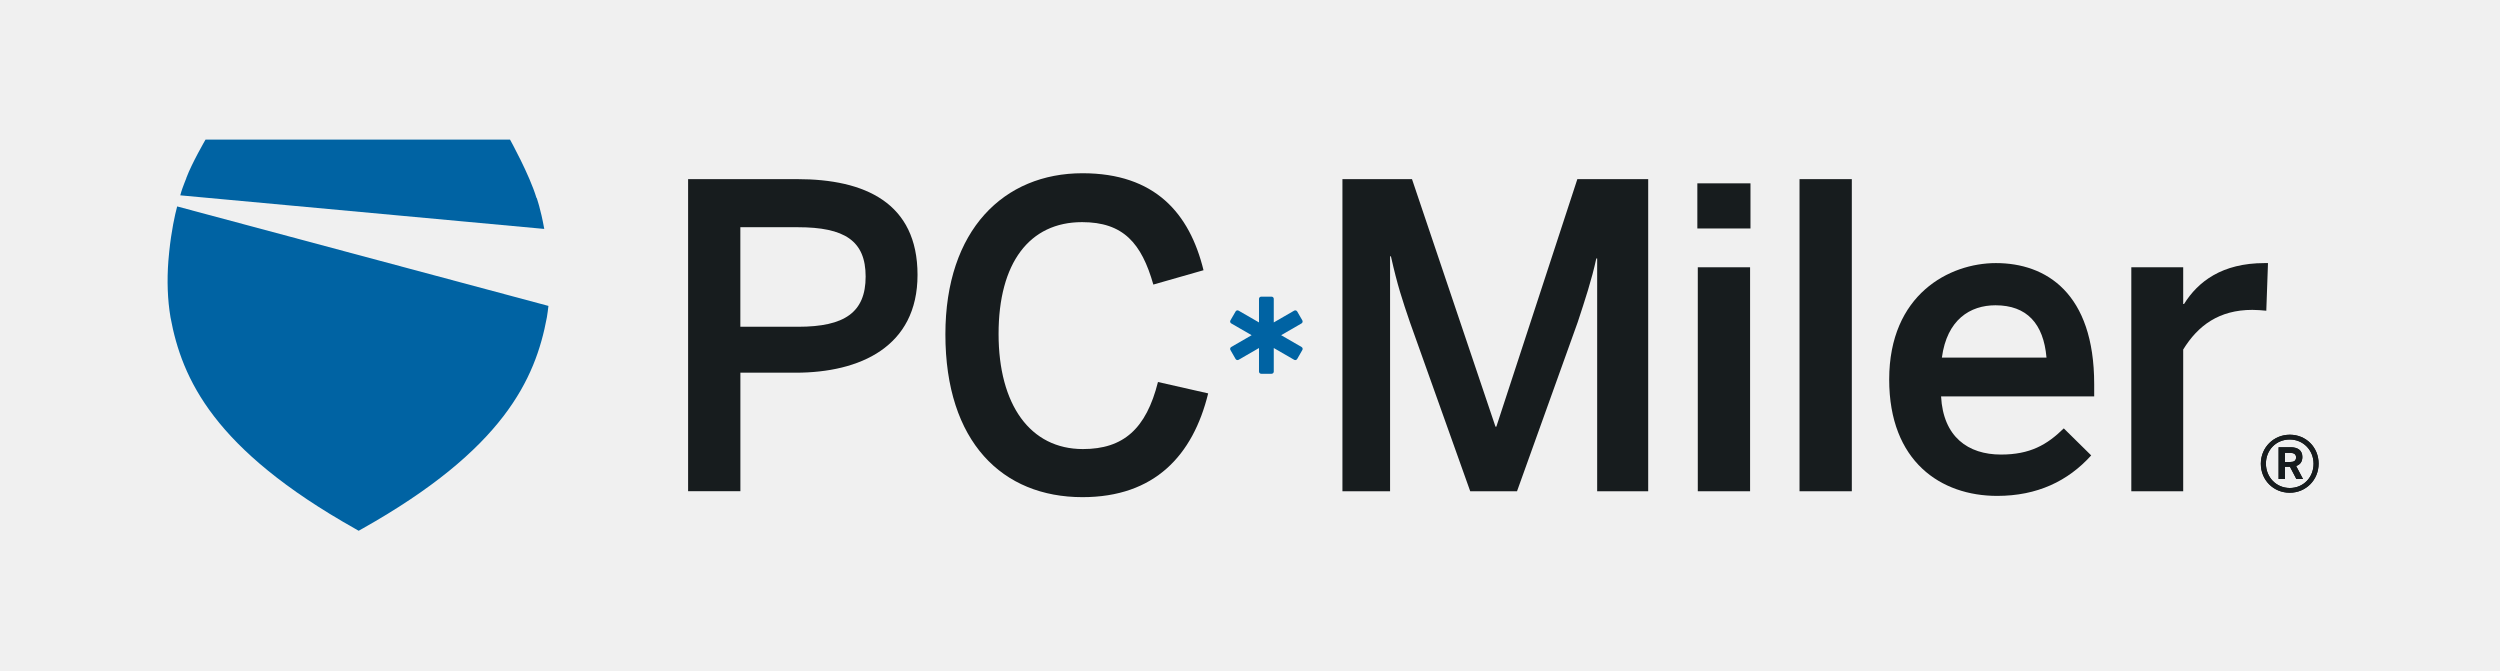
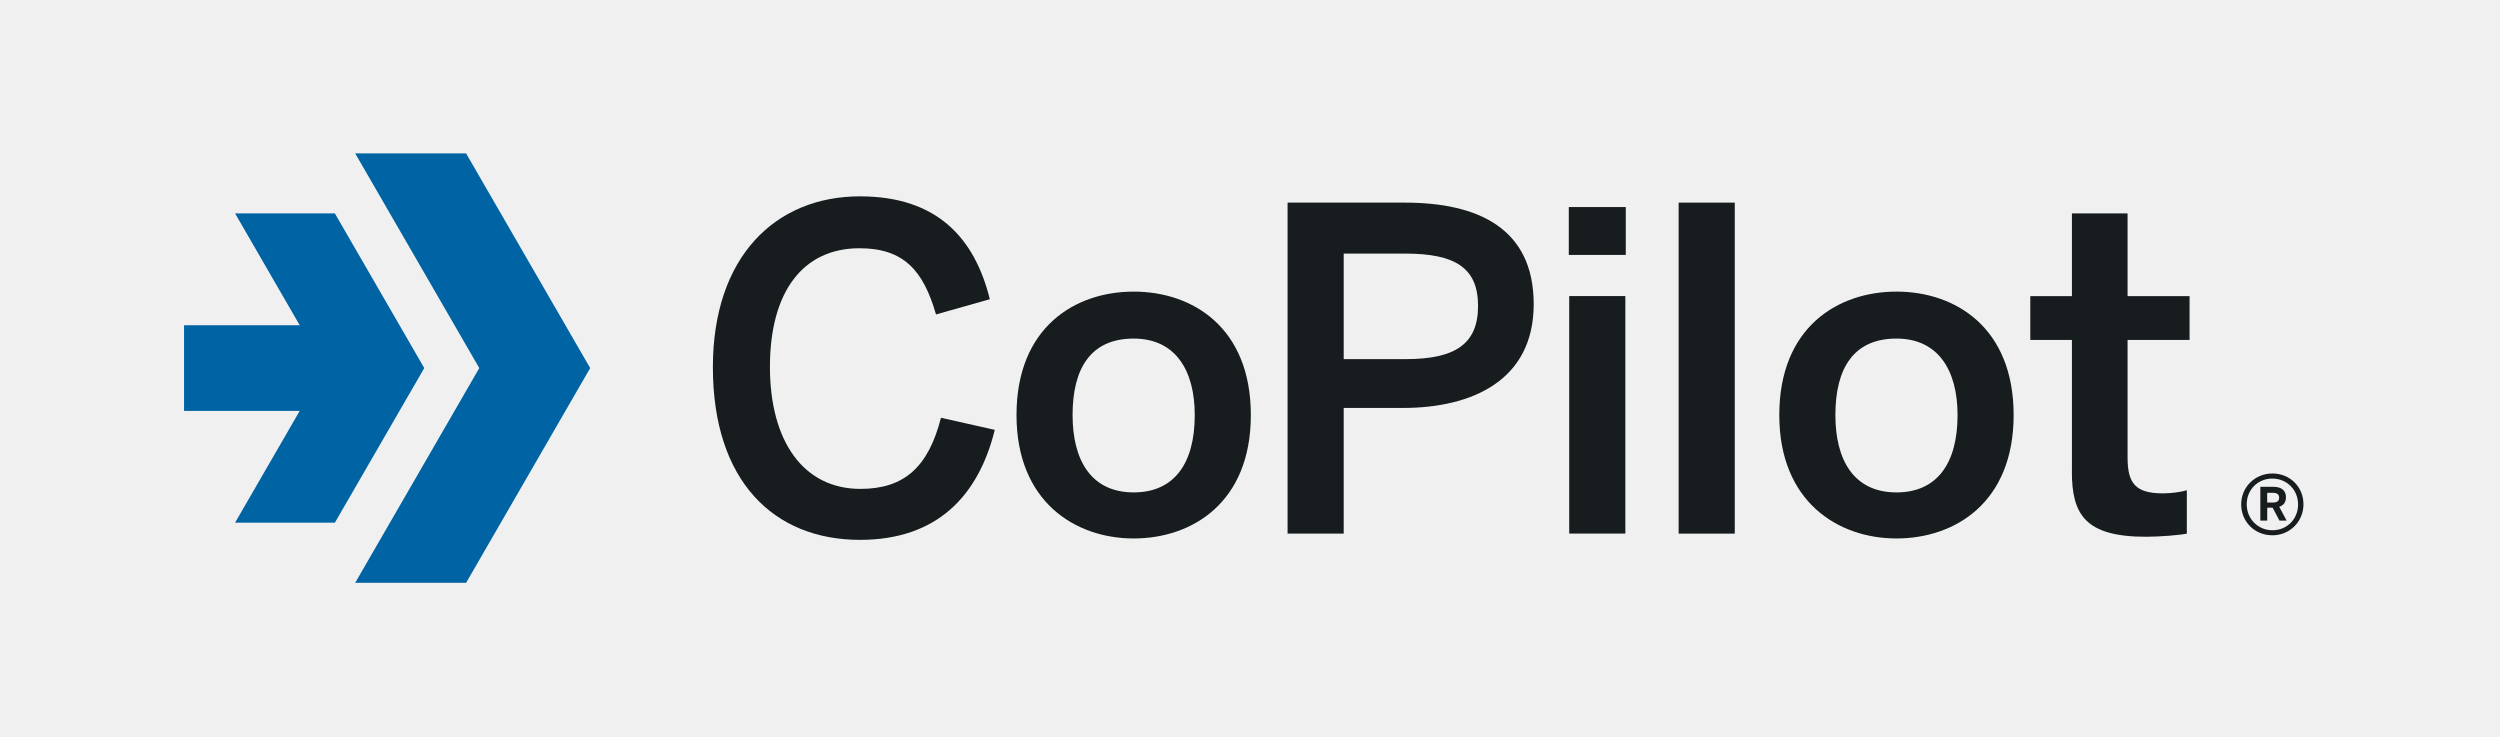
- <svg xmlns="http://www.w3.org/2000/svg" width="179" height="48" viewBox="0 0 179 48" fill="none">
-   <g clip-path="url(#clip0_2337_63115)">
-     <path d="M12.685 14.78C12.518 15.406 12.275 16.506 12.116 18.022V18.025C12.096 18.239 12.074 18.456 12.055 18.683C11.949 20.081 11.994 21.459 12.208 22.721C13.03 27.149 15.309 32.166 25.415 37.85C25.505 37.901 25.591 37.952 25.681 38.003C25.77 37.952 25.857 37.904 25.946 37.853C36.052 32.172 38.331 27.152 39.156 22.724C39.201 22.456 39.236 22.181 39.268 21.903L12.685 14.78Z" fill="#0063A3" />
-     <path d="M38.968 16.391C38.712 14.946 38.424 14.162 38.424 14.162L38.411 14.169C37.916 12.516 36.519 9.997 36.519 9.997H14.715C14.715 9.997 13.746 11.662 13.346 12.727C13.343 12.74 13.343 12.749 13.34 12.759C13.241 13.015 13.148 13.235 13.059 13.491C13.011 13.619 12.953 13.817 12.908 13.986L38.971 16.391H38.968Z" fill="#0063A3" />
-     <path d="M93.191 24.844L91.73 24L93.191 23.156C93.264 23.111 93.29 23.019 93.249 22.942L92.878 22.299C92.833 22.226 92.74 22.2 92.663 22.242L91.202 23.086V21.398C91.202 21.311 91.132 21.241 91.046 21.241H90.301C90.214 21.241 90.144 21.311 90.144 21.398V23.086L88.683 22.242C88.609 22.197 88.514 22.226 88.469 22.299L88.098 22.942C88.053 23.015 88.082 23.111 88.156 23.156L89.617 24L88.156 24.844C88.082 24.889 88.056 24.982 88.098 25.058L88.469 25.704C88.514 25.778 88.606 25.803 88.683 25.762L90.144 24.918V26.606C90.144 26.692 90.214 26.762 90.301 26.762H91.046C91.132 26.762 91.202 26.692 91.202 26.606V24.918L92.663 25.762C92.737 25.806 92.833 25.778 92.878 25.704L93.249 25.058C93.293 24.985 93.268 24.889 93.191 24.844Z" fill="#0063A3" />
-     <path d="M49.268 35.174V12.826H57.088C61.919 12.826 65.695 14.517 65.695 19.681C65.695 24.844 61.558 26.685 56.967 26.685H53.012V35.17H49.268V35.174ZM53.012 23.396H57.149C60.471 23.396 61.98 22.369 61.98 19.802C61.98 17.235 60.471 16.269 57.117 16.269H53.009V23.396H53.012Z" fill="#171C1E" />
-     <path d="M67.69 23.939C67.69 16.452 71.888 12.404 77.505 12.404C82.7 12.404 85.175 15.272 86.172 19.348L82.579 20.375C81.735 17.414 80.433 15.905 77.476 15.905C73.7 15.905 71.498 18.834 71.498 23.907C71.498 28.981 73.761 32.153 77.537 32.153C80.437 32.153 82.067 30.704 82.911 27.351L86.505 28.166C85.418 32.606 82.668 35.596 77.505 35.596C71.766 35.596 67.69 31.641 67.69 23.939Z" fill="#171C1E" />
-     <path d="M96.118 35.174V12.826H101.099L107.077 30.551H107.138L112.938 12.826H118.011V35.174H114.357V18.504H114.296C113.964 20.045 113.481 21.493 112.966 23.063L108.618 35.174H105.268L100.948 23.063C100.405 21.461 100.072 20.496 99.59 18.354H99.529V35.174H96.118Z" fill="#171C1E" />
-     <path d="M121.53 16.359V13.127H125.334V16.359H121.53ZM121.562 35.174V19.137H125.306V35.174H121.562Z" fill="#171C1E" />
-     <path d="M128.846 35.174V12.826H132.59V35.174H128.846Z" fill="#171C1E" />
-     <path d="M135.266 27.172C135.266 21.072 139.585 18.837 142.907 18.837C146.501 18.837 149.944 20.982 149.944 27.504V28.38H138.981C139.131 31.28 140.915 32.546 143.268 32.546C145.353 32.546 146.561 31.852 147.767 30.672L149.73 32.607C148.067 34.448 145.864 35.506 142.997 35.506C138.981 35.506 135.266 33.061 135.266 27.172ZM146.529 25.602C146.318 23.156 145.11 21.858 142.875 21.858C141.062 21.858 139.403 22.884 139.039 25.602H146.526H146.529Z" fill="#171C1E" />
-     <path d="M152.602 35.174V19.137H156.317V21.765H156.378C157.375 20.164 159.095 18.837 162.145 18.837H162.388L162.267 22.248C162.085 22.219 161.48 22.187 161.269 22.187C158.884 22.187 157.375 23.306 156.317 25.026V35.174H152.602Z" fill="#171C1E" />
-     <path d="M161.875 33.204C161.875 32.041 162.79 31.126 163.954 31.126C165.117 31.126 166.013 32.031 166.013 33.195C166.013 34.359 165.108 35.279 163.944 35.279C162.78 35.279 161.875 34.375 161.875 33.201V33.204ZM165.651 33.204C165.651 32.229 164.91 31.468 163.941 31.468C162.972 31.468 162.24 32.22 162.24 33.195C162.24 34.17 162.982 34.941 163.95 34.941C164.919 34.941 165.651 34.189 165.651 33.204ZM163.148 32.022H163.998C164.535 32.022 164.849 32.255 164.849 32.718C164.849 33.086 164.67 33.275 164.401 33.364L164.894 34.295H164.42L163.963 33.425H163.605V34.295H163.148V32.022ZM163.97 33.08C164.248 33.08 164.398 32.99 164.398 32.747C164.398 32.523 164.245 32.424 163.96 32.424H163.602V33.077H163.97V33.08Z" fill="#171C1E" />
-     <path d="M161.875 33.204C161.875 32.041 162.79 31.126 163.954 31.126C165.117 31.126 166.013 32.031 166.013 33.195C166.013 34.359 165.108 35.279 163.944 35.279C162.78 35.279 161.875 34.375 161.875 33.201V33.204ZM165.651 33.204C165.651 32.229 164.91 31.468 163.941 31.468C162.972 31.468 162.24 32.22 162.24 33.195C162.24 34.17 162.982 34.941 163.95 34.941C164.919 34.941 165.651 34.189 165.651 33.204ZM163.148 32.022H163.998C164.535 32.022 164.849 32.255 164.849 32.718C164.849 33.086 164.67 33.275 164.401 33.364L164.894 34.295H164.42L163.963 33.425H163.605V34.295H163.148V32.022ZM163.97 33.08C164.248 33.08 164.398 32.99 164.398 32.747C164.398 32.523 164.245 32.424 163.96 32.424H163.602V33.077H163.97V33.08Z" fill="#171C1E" />
-   </g>
-   <defs>
-     <clipPath id="clip0_2337_63115">
-       <rect width="154.013" height="28.007" fill="white" transform="translate(12 9.99658)" />
-     </clipPath>
-   </defs>
+ <svg xmlns="http://www.w3.org/2000/svg" width="163" height="48" viewBox="0 0 163 48" fill="none">
+   <path d="M23.158 38H30.389L38.48 23.999L30.389 10H23.158L31.249 23.999L23.158 38Z" fill="#0063A3" />
+   <path d="M15.327 13.915L21.156 23.998L15.327 34.078H21.834L27.662 23.998L21.834 13.915H15.327Z" fill="#0063A3" />
+   <path d="M22.056 21.206H12V26.791H22.056V21.206Z" fill="#0063A3" />
+   <path d="M146.125 32.887C146.125 31.758 147.023 30.871 148.165 30.871C149.308 30.871 150.186 31.749 150.186 32.878C150.186 34.007 149.298 34.901 148.156 34.901C147.013 34.901 146.125 34.023 146.125 32.884V32.887ZM149.835 32.887C149.835 31.941 149.107 31.203 148.156 31.203C147.205 31.203 146.486 31.932 146.486 32.878C146.486 33.824 147.214 34.572 148.165 34.572C149.116 34.572 149.835 33.843 149.835 32.887ZM147.374 31.739H148.209C148.736 31.739 149.044 31.966 149.044 32.416C149.044 32.772 148.868 32.956 148.605 33.042L149.088 33.945H148.623L148.175 33.101H147.823V33.945H147.374V31.739ZM148.181 32.766C148.454 32.766 148.601 32.679 148.601 32.444C148.601 32.226 148.451 32.13 148.171 32.13H147.82V32.763H148.181V32.766Z" fill="#171C1E" />
+   <path d="M46.48 23.943C46.48 16.711 50.58 12.802 56.069 12.802C61.144 12.802 63.561 15.572 64.537 19.509L61.028 20.502C60.203 17.645 58.934 16.186 56.041 16.186C52.353 16.186 50.2 19.016 50.2 23.915C50.2 28.814 52.412 31.876 56.1 31.876C58.931 31.876 60.526 30.477 61.351 27.238L64.86 28.026C63.799 32.313 61.113 35.199 56.069 35.199C50.463 35.199 46.48 31.379 46.48 23.943Z" fill="#171C1E" />
+   <path d="M66.276 27.061C66.276 21.346 70.08 19.013 73.915 19.013C77.751 19.013 81.555 21.346 81.555 27.061C81.555 32.776 77.719 35.108 73.915 35.108C70.111 35.108 66.276 32.717 66.276 27.061ZM77.898 27.061C77.898 24.172 76.658 22.075 73.915 22.075C71.172 22.075 69.932 23.943 69.932 27.061C69.932 30.005 71.141 32.105 73.915 32.105C76.542 32.105 77.898 30.238 77.898 27.061Z" fill="#171C1E" />
+   <path d="M83.95 34.789V13.211H91.589C96.31 13.211 99.997 14.843 99.997 19.832C99.997 24.821 95.955 26.598 91.473 26.598H87.609V34.792H83.95V34.789ZM87.606 23.415H91.649C94.894 23.415 96.369 22.422 96.369 19.947C96.369 17.471 94.894 16.534 91.621 16.534H87.609V23.415H87.606Z" fill="#171C1E" />
+   <path d="M102.285 16.621V13.5H106.001V16.621H102.285ZM102.313 34.789V19.304H105.973V34.789H102.313Z" fill="#171C1E" />
+   <path d="M109.447 34.789V13.211H113.107V34.792H109.447V34.789Z" fill="#171C1E" />
+   <path d="M116.01 27.061C116.01 21.346 119.817 19.013 123.65 19.013C127.482 19.013 131.289 21.346 131.289 27.061C131.289 32.776 127.454 35.108 123.65 35.108C119.846 35.108 116.01 32.717 116.01 27.061ZM127.633 27.061C127.633 24.172 126.393 22.075 123.65 22.075C120.906 22.075 119.667 23.943 119.667 27.061C119.667 30.005 120.875 32.105 123.65 32.105C126.277 32.105 127.633 30.238 127.633 27.061Z" fill="#171C1E" />
+   <path d="M135.089 30.737V22.165H132.375V19.308H135.089V13.912H138.718V19.308H142.76V22.165H138.718V29.834C138.718 31.497 139.22 32.167 141.018 32.167C141.549 32.167 142.227 32.081 142.581 31.963V34.792C142.198 34.879 140.842 34.997 139.926 34.997C135.943 34.997 135.086 33.539 135.086 30.74L135.089 30.737Z" fill="#171C1E" />
</svg>
